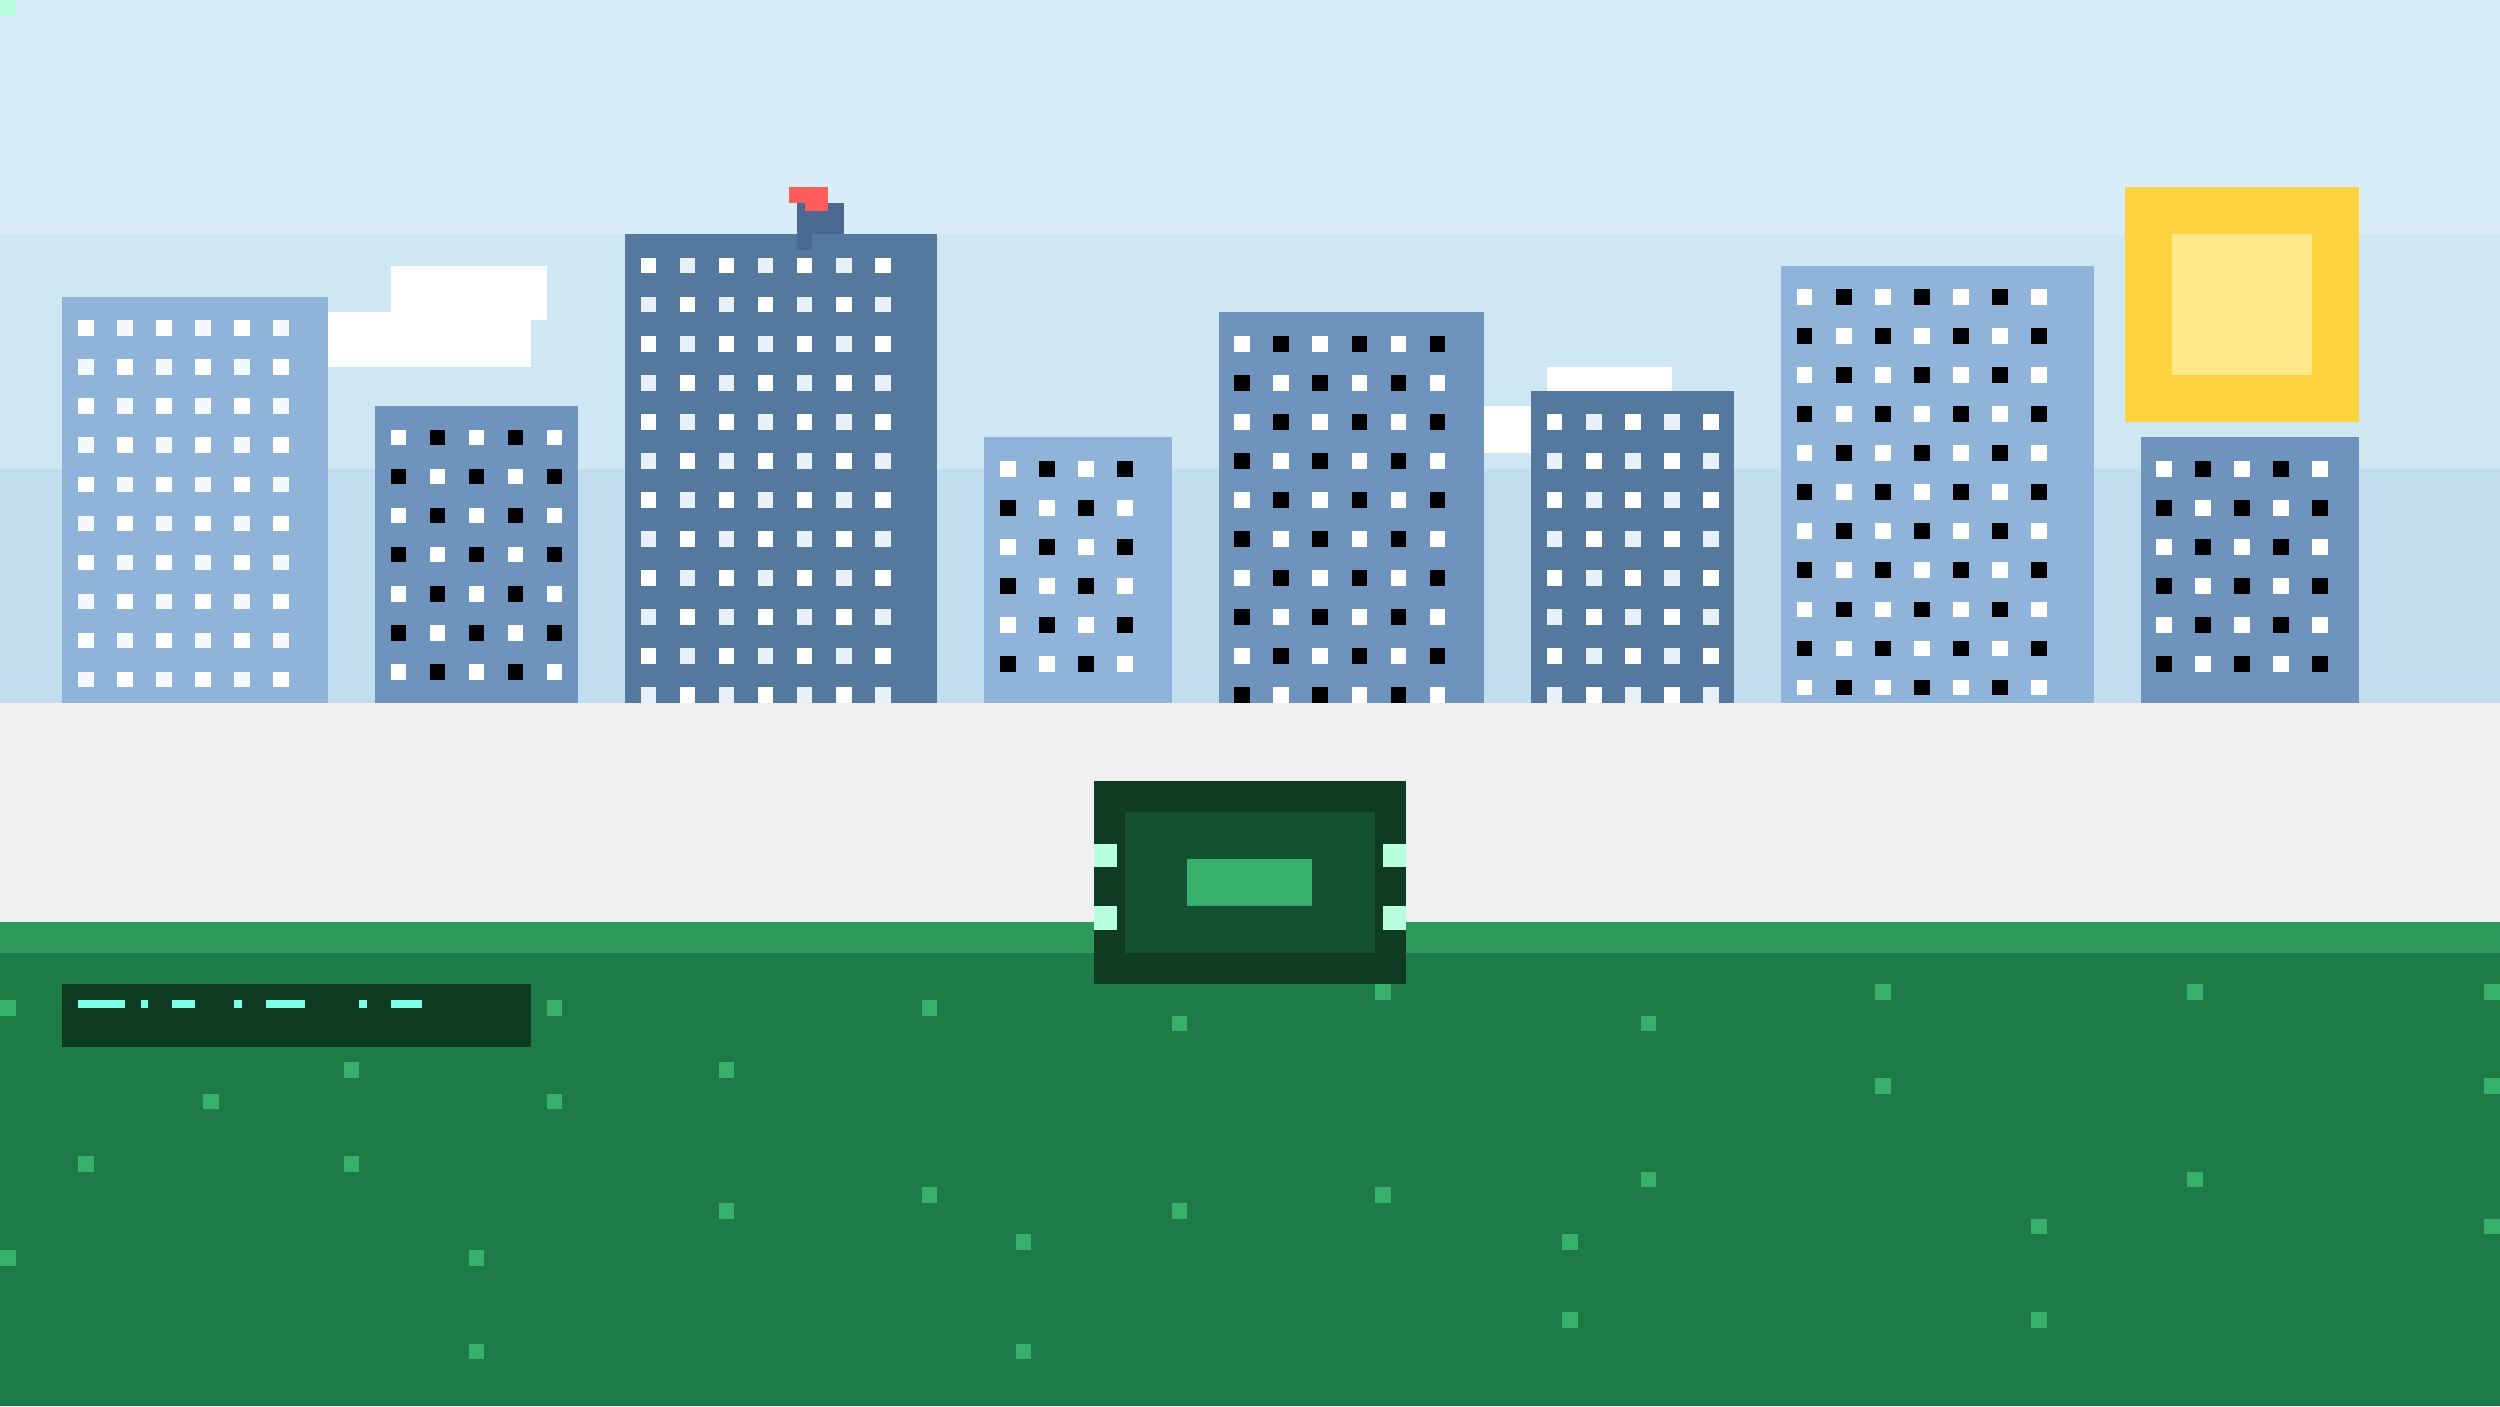
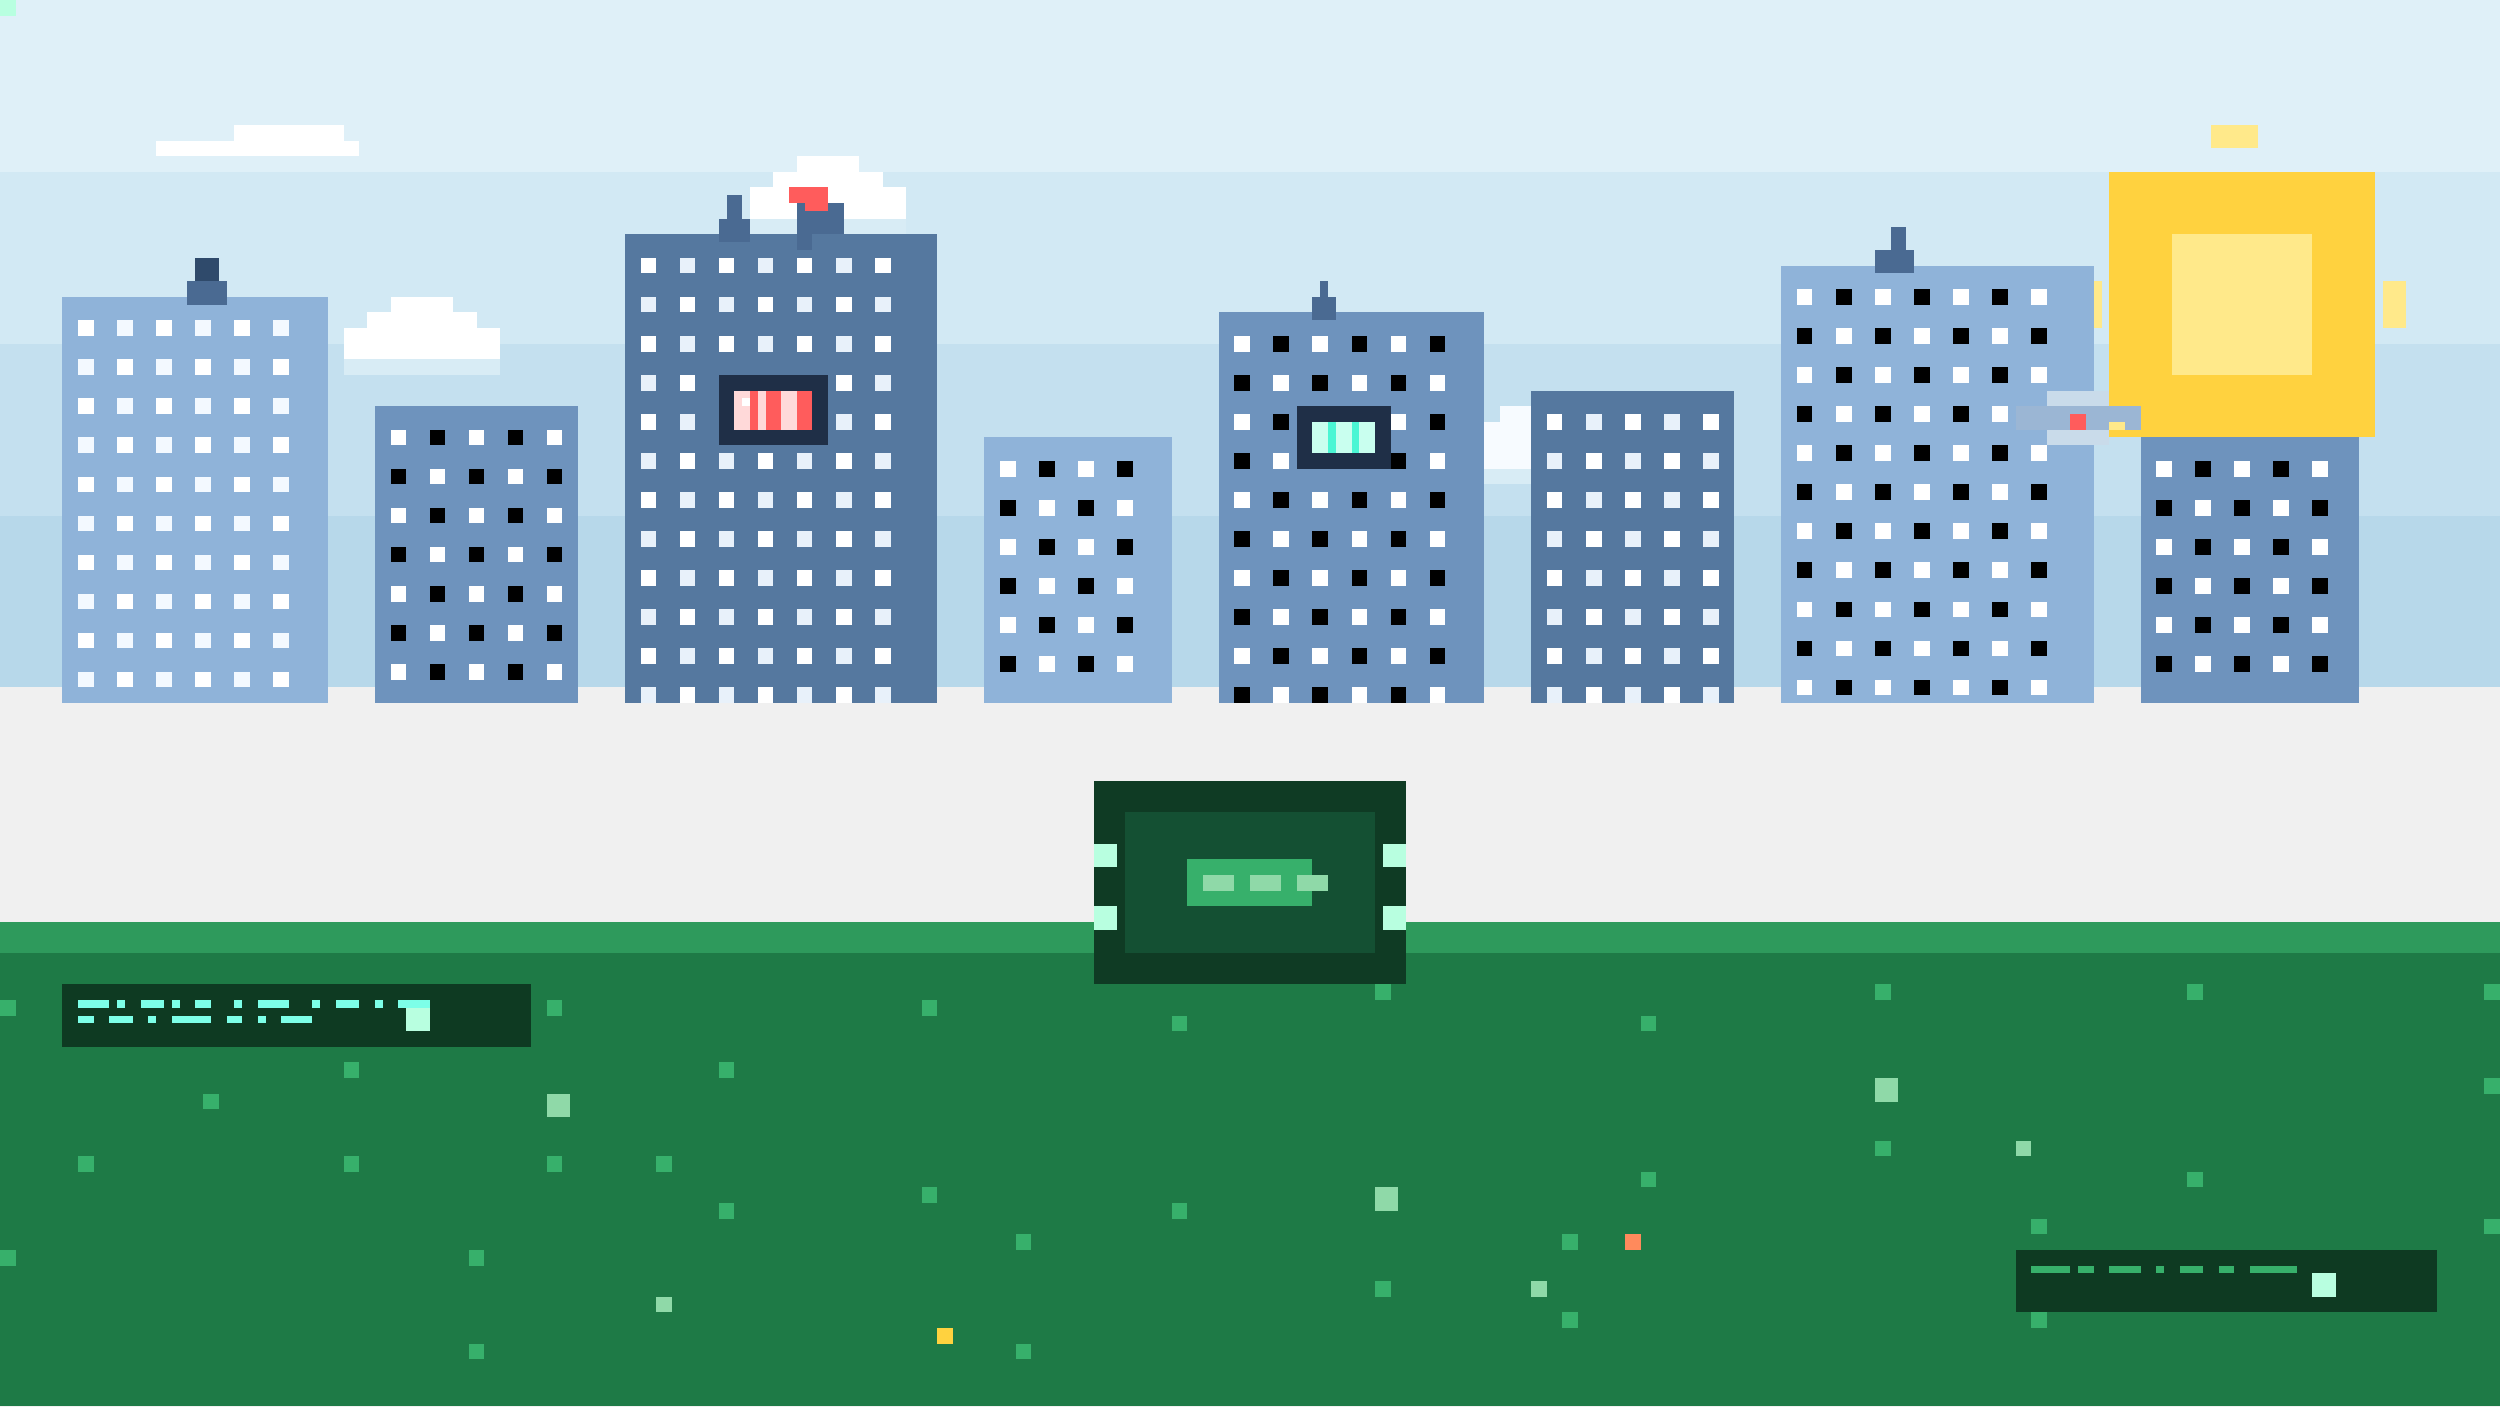
<svg xmlns="http://www.w3.org/2000/svg" viewBox="0 0 320 180" shape-rendering="crispEdges">
  <style>
    @keyframes cf1 { from { transform: translateX(0) } to { transform: translateX(-36px) } }
    @keyframes cf2 { from { transform: translateX(-30px) } to { transform: translateX(8px) } }
    @keyframes tw0 { 0%, 62% { opacity: 1 } 63%, 100% { opacity: .15 } }
    @keyframes tw1 { 0%, 62% { opacity: .15 } 63%, 100% { opacity: 1 } }
+     @keyframes tw2 { 0%, 45% { opacity: .2 } 46%, 100% { opacity: 1 } }
+     @keyframes sign1 { 0%, 55% { opacity: 1 } 56%, 100% { opacity: .55 } }
+     @keyframes sign2 { 0%, 55% { opacity: .55 } 56%, 100% { opacity: 1 } }
    @keyframes fl0 { from { transform: translate(0, 126px) } to { transform: translate(318px, 126px) } }
-     @keyframes fl1 { from { transform: translate(320px, 136px) } to { transform: translate(0, 136px) } }
+     @keyframes fl1 { from { transform: translate(318px, 136px) } to { transform: translate(0, 136px) } }
    @keyframes fl2 { from { transform: translate(0, 146px) } to { transform: translate(318px, 146px) } }
-     @keyframes fl3 { from { transform: translate(320px, 158px) } to { transform: translate(0, 158px) } }
+     @keyframes fl3 { from { transform: translate(318px, 158px) } to { transform: translate(0, 158px) } }
    @keyframes fl4 { from { transform: translate(0, 170px) } to { transform: translate(318px, 170px) } }
-     @keyframes tx { from { transform: translateX(0) } to { transform: translateX(-320px) } }
+     @keyframes fl5 { from { transform: translate(318px, 128px) } to { transform: translate(0, 128px) } }
+     @keyframes tx1 { from { transform: translateX(0) } to { transform: translateX(-68px) } }
+     @keyframes tx2 { from { transform: translateX(0) } to { transform: translateX(-112px) } }
    @keyframes sunspin { from { transform: rotate(0deg) } to { transform: rotate(360deg) } }
+     @keyframes cursor { 0%, 49% { opacity: 1 } 50%, 100% { opacity: 0 } }
+     @keyframes ufofly { from { transform: translate(0, 0) } 25% { transform: translate(-20px, -3px) } 50% { transform: translate(-40px, 0) } 75% { transform: translate(-60px, -3px) } to { transform: translate(-80px, 0) } }
    .cf1 { animation: cf1 26s linear infinite }
    .cf2 { animation: cf2 34s linear infinite }
    .tw0 { animation: tw0 1.4s steps(1) infinite }
    .tw1 { animation: tw1 1.4s steps(1) infinite }
+     .tw2 { animation: tw2 2.2s steps(1) infinite }
+     .sign1 { animation: sign1 1.8s steps(1) infinite }
+     .sign2 { animation: sign2 1.8s steps(1) infinite }
    .fl0 { animation: fl0 6s linear infinite }
    .fl1 { animation: fl1 7s linear infinite .8s }
    .fl2 { animation: fl2 8s linear infinite 1.4s }
    .fl3 { animation: fl3 9s linear infinite .4s }
    .fl4 { animation: fl4 10s linear infinite 1.1s }
-     .tx { animation: tx 3.2s linear infinite }
+     .fl5 { animation: fl5 5.4s linear infinite 2s }
+     .tx1 { animation: tx1 3.4s linear infinite }
+     .tx2 { animation: tx2 4.2s linear infinite 1s }
+     .cursor { animation: cursor .9s steps(1) infinite }
    .sunspin { animation: sunspin 22s linear infinite; transform-origin: 287px 39px; transform-box: fill-box }
+     .ufo { animation: ufofly 14s linear infinite }
  </style>
-   <rect x="0" y="0" width="320" height="30" fill="#D8EDF7" />
-   <rect x="0" y="30" width="320" height="30" fill="#CFE7F3" />
-   <rect x="0" y="60" width="320" height="30" fill="#C2DEEE" />
+   <rect x="0" y="0" width="320" height="22" fill="#DFF0F8" />
+   <rect x="0" y="22" width="320" height="22" fill="#D2E9F4" />
+   <rect x="0" y="44" width="320" height="22" fill="#C4E0EF" />
+   <rect x="0" y="66" width="320" height="22" fill="#B7D8EA" />
  <g>
-     <rect x="272" y="24" width="30" height="30" fill="#FFD23F" class="sunspin" />
+     <rect x="270" y="22" width="34" height="34" class="sunspin" fill="#FFD23F" />
    <rect x="278" y="30" width="18" height="18" fill="#FFE98A" />
+     <rect x="266" y="36" width="3" height="6" class="tw0" fill="#FFE98A" />
+     <rect x="305" y="36" width="3" height="6" class="tw0" fill="#FFE98A" />
+     <rect x="283" y="16" width="6" height="3" class="tw0" fill="#FFE98A" />
+     <rect x="283" y="59" width="6" height="3" class="tw0" fill="#FFE98A" />
  </g>
+   <rect x="20" y="18" width="26" height="2" class="cf2" fill="#FFFFFF" />
+   <rect x="30" y="16" width="14" height="2" class="cf2" fill="#FFFFFF" />
  <g>
-     <rect x="40" y="40" width="28" height="7" class="cf1" fill="#FFFFFF" />
-     <rect x="50" y="34" width="20" height="7" class="cf1" fill="#FFFFFF" />
-     <rect x="190" y="52" width="26" height="6" class="cf2" fill="#FFFFFF" />
-     <rect x="198" y="47" width="16" height="6" class="cf2" fill="#FFFFFF" />
+     <rect x="44" y="44" width="20" height="4" fill="#D8ECF5" />
+     <rect x="44" y="42" width="20" height="4" fill="#FFFFFF" />
+     <rect x="47" y="40" width="14" height="3" fill="#FFFFFF" />
+     <rect x="50" y="38" width="8" height="3" fill="#FFFFFF" />
+     <rect x="186" y="58" width="20" height="4" fill="#D8ECF5" />
+     <rect x="186" y="56" width="20" height="4" fill="#F7FBFF" />
+     <rect x="189" y="54" width="14" height="3" fill="#F7FBFF" />
+     <rect x="192" y="52" width="8" height="3" fill="#F7FBFF" />
+     <rect x="96" y="26" width="20" height="4" fill="#D8ECF5" />
+     <rect x="96" y="24" width="20" height="4" fill="#FFFFFF" />
+     <rect x="99" y="22" width="14" height="3" fill="#FFFFFF" />
+     <rect x="102" y="20" width="8" height="3" fill="#FFFFFF" />
  </g>
  <rect x="8" y="38" width="34" height="52" fill="#8FB3D9" />
  <rect x="10" y="41" width="2" height="2" fill="#FFFFFF" />
  <rect x="15" y="41" width="2" height="2" fill="#F3F9FF" />
  <rect x="20" y="41" width="2" height="2" fill="#FFFFFF" />
  <rect x="25" y="41" width="2" height="2" fill="#F3F9FF" />
  <rect x="30" y="41" width="2" height="2" fill="#FFFFFF" />
  <rect x="35" y="41" width="2" height="2" fill="#F3F9FF" />
  <rect x="10" y="46" width="2" height="2" fill="#F3F9FF" />
  <rect x="15" y="46" width="2" height="2" fill="#FFFFFF" />
  <rect x="20" y="46" width="2" height="2" fill="#F3F9FF" />
  <rect x="25" y="46" width="2" height="2" fill="#FFFFFF" />
  <rect x="30" y="46" width="2" height="2" fill="#F3F9FF" />
  <rect x="35" y="46" width="2" height="2" fill="#FFFFFF" />
  <rect x="10" y="51" width="2" height="2" fill="#FFFFFF" />
  <rect x="15" y="51" width="2" height="2" fill="#F3F9FF" />
  <rect x="20" y="51" width="2" height="2" fill="#FFFFFF" />
  <rect x="25" y="51" width="2" height="2" fill="#F3F9FF" />
  <rect x="30" y="51" width="2" height="2" fill="#FFFFFF" />
  <rect x="35" y="51" width="2" height="2" fill="#F3F9FF" />
  <rect x="10" y="56" width="2" height="2" fill="#F3F9FF" />
  <rect x="15" y="56" width="2" height="2" fill="#FFFFFF" />
  <rect x="20" y="56" width="2" height="2" fill="#F3F9FF" />
  <rect x="25" y="56" width="2" height="2" fill="#FFFFFF" />
  <rect x="30" y="56" width="2" height="2" fill="#F3F9FF" />
  <rect x="35" y="56" width="2" height="2" fill="#FFFFFF" />
  <rect x="10" y="61" width="2" height="2" fill="#FFFFFF" />
  <rect x="15" y="61" width="2" height="2" fill="#F3F9FF" />
  <rect x="20" y="61" width="2" height="2" fill="#FFFFFF" />
  <rect x="25" y="61" width="2" height="2" fill="#F3F9FF" />
  <rect x="30" y="61" width="2" height="2" fill="#FFFFFF" />
  <rect x="35" y="61" width="2" height="2" fill="#F3F9FF" />
  <rect x="10" y="66" width="2" height="2" fill="#F3F9FF" />
  <rect x="15" y="66" width="2" height="2" fill="#FFFFFF" />
  <rect x="20" y="66" width="2" height="2" fill="#F3F9FF" />
  <rect x="25" y="66" width="2" height="2" fill="#FFFFFF" />
  <rect x="30" y="66" width="2" height="2" fill="#F3F9FF" />
  <rect x="35" y="66" width="2" height="2" fill="#FFFFFF" />
  <rect x="10" y="71" width="2" height="2" fill="#FFFFFF" />
  <rect x="15" y="71" width="2" height="2" fill="#F3F9FF" />
  <rect x="20" y="71" width="2" height="2" fill="#FFFFFF" />
  <rect x="25" y="71" width="2" height="2" fill="#F3F9FF" />
  <rect x="30" y="71" width="2" height="2" fill="#FFFFFF" />
  <rect x="35" y="71" width="2" height="2" fill="#F3F9FF" />
  <rect x="10" y="76" width="2" height="2" fill="#F3F9FF" />
  <rect x="15" y="76" width="2" height="2" fill="#FFFFFF" />
  <rect x="20" y="76" width="2" height="2" fill="#F3F9FF" />
  <rect x="25" y="76" width="2" height="2" fill="#FFFFFF" />
  <rect x="30" y="76" width="2" height="2" fill="#F3F9FF" />
  <rect x="35" y="76" width="2" height="2" fill="#FFFFFF" />
  <rect x="10" y="81" width="2" height="2" fill="#FFFFFF" />
  <rect x="15" y="81" width="2" height="2" fill="#F3F9FF" />
  <rect x="20" y="81" width="2" height="2" fill="#FFFFFF" />
  <rect x="25" y="81" width="2" height="2" fill="#F3F9FF" />
  <rect x="30" y="81" width="2" height="2" fill="#FFFFFF" />
  <rect x="35" y="81" width="2" height="2" fill="#F3F9FF" />
  <rect x="10" y="86" width="2" height="2" fill="#F3F9FF" />
  <rect x="15" y="86" width="2" height="2" fill="#FFFFFF" />
  <rect x="20" y="86" width="2" height="2" fill="#F3F9FF" />
  <rect x="25" y="86" width="2" height="2" fill="#FFFFFF" />
  <rect x="30" y="86" width="2" height="2" fill="#F3F9FF" />
  <rect x="35" y="86" width="2" height="2" fill="#FFFFFF" />
  <rect x="48" y="52" width="26" height="38" fill="#6E93BD" />
  <rect x="50" y="55" width="2" height="2" fill="#FFFFFF" />
  <rect x="55" y="55" width="2" height="2" fill="undefined" />
  <rect x="60" y="55" width="2" height="2" fill="#FFFFFF" />
  <rect x="65" y="55" width="2" height="2" fill="undefined" />
  <rect x="70" y="55" width="2" height="2" fill="#FFFFFF" />
  <rect x="50" y="60" width="2" height="2" fill="undefined" />
  <rect x="55" y="60" width="2" height="2" fill="#FFFFFF" />
  <rect x="60" y="60" width="2" height="2" fill="undefined" />
  <rect x="65" y="60" width="2" height="2" fill="#FFFFFF" />
  <rect x="70" y="60" width="2" height="2" fill="undefined" />
  <rect x="50" y="65" width="2" height="2" fill="#FFFFFF" />
  <rect x="55" y="65" width="2" height="2" fill="undefined" />
  <rect x="60" y="65" width="2" height="2" fill="#FFFFFF" />
  <rect x="65" y="65" width="2" height="2" fill="undefined" />
  <rect x="70" y="65" width="2" height="2" fill="#FFFFFF" />
  <rect x="50" y="70" width="2" height="2" fill="undefined" />
  <rect x="55" y="70" width="2" height="2" fill="#FFFFFF" />
  <rect x="60" y="70" width="2" height="2" fill="undefined" />
  <rect x="65" y="70" width="2" height="2" fill="#FFFFFF" />
  <rect x="70" y="70" width="2" height="2" fill="undefined" />
  <rect x="50" y="75" width="2" height="2" fill="#FFFFFF" />
  <rect x="55" y="75" width="2" height="2" fill="undefined" />
  <rect x="60" y="75" width="2" height="2" fill="#FFFFFF" />
  <rect x="65" y="75" width="2" height="2" fill="undefined" />
  <rect x="70" y="75" width="2" height="2" fill="#FFFFFF" />
  <rect x="50" y="80" width="2" height="2" fill="undefined" />
  <rect x="55" y="80" width="2" height="2" fill="#FFFFFF" />
  <rect x="60" y="80" width="2" height="2" fill="undefined" />
  <rect x="65" y="80" width="2" height="2" fill="#FFFFFF" />
  <rect x="70" y="80" width="2" height="2" fill="undefined" />
  <rect x="50" y="85" width="2" height="2" fill="#FFFFFF" />
  <rect x="55" y="85" width="2" height="2" fill="undefined" />
  <rect x="60" y="85" width="2" height="2" fill="#FFFFFF" />
  <rect x="65" y="85" width="2" height="2" fill="undefined" />
  <rect x="70" y="85" width="2" height="2" fill="#FFFFFF" />
  <rect x="80" y="30" width="40" height="60" fill="#55789F" />
  <rect x="82" y="33" width="2" height="2" fill="#FFFFFF" />
  <rect x="87" y="33" width="2" height="2" fill="#E8F1FA" />
  <rect x="92" y="33" width="2" height="2" fill="#FFFFFF" />
  <rect x="97" y="33" width="2" height="2" fill="#E8F1FA" />
  <rect x="102" y="33" width="2" height="2" fill="#FFFFFF" />
  <rect x="107" y="33" width="2" height="2" fill="#E8F1FA" />
  <rect x="112" y="33" width="2" height="2" fill="#FFFFFF" />
  <rect x="82" y="38" width="2" height="2" fill="#E8F1FA" />
  <rect x="87" y="38" width="2" height="2" fill="#FFFFFF" />
  <rect x="92" y="38" width="2" height="2" fill="#E8F1FA" />
  <rect x="97" y="38" width="2" height="2" fill="#FFFFFF" />
  <rect x="102" y="38" width="2" height="2" fill="#E8F1FA" />
  <rect x="107" y="38" width="2" height="2" fill="#FFFFFF" />
  <rect x="112" y="38" width="2" height="2" fill="#E8F1FA" />
  <rect x="82" y="43" width="2" height="2" fill="#FFFFFF" />
  <rect x="87" y="43" width="2" height="2" fill="#E8F1FA" />
  <rect x="92" y="43" width="2" height="2" fill="#FFFFFF" />
  <rect x="97" y="43" width="2" height="2" fill="#E8F1FA" />
  <rect x="102" y="43" width="2" height="2" fill="#FFFFFF" />
  <rect x="107" y="43" width="2" height="2" fill="#E8F1FA" />
  <rect x="112" y="43" width="2" height="2" fill="#FFFFFF" />
  <rect x="82" y="48" width="2" height="2" fill="#E8F1FA" />
  <rect x="87" y="48" width="2" height="2" fill="#FFFFFF" />
  <rect x="92" y="48" width="2" height="2" fill="#E8F1FA" />
  <rect x="97" y="48" width="2" height="2" fill="#FFFFFF" />
  <rect x="102" y="48" width="2" height="2" fill="#E8F1FA" />
  <rect x="107" y="48" width="2" height="2" fill="#FFFFFF" />
  <rect x="112" y="48" width="2" height="2" fill="#E8F1FA" />
  <rect x="82" y="53" width="2" height="2" fill="#FFFFFF" />
  <rect x="87" y="53" width="2" height="2" fill="#E8F1FA" />
  <rect x="92" y="53" width="2" height="2" fill="#FFFFFF" />
  <rect x="97" y="53" width="2" height="2" fill="#E8F1FA" />
  <rect x="102" y="53" width="2" height="2" fill="#FFFFFF" />
  <rect x="107" y="53" width="2" height="2" fill="#E8F1FA" />
  <rect x="112" y="53" width="2" height="2" fill="#FFFFFF" />
  <rect x="82" y="58" width="2" height="2" fill="#E8F1FA" />
  <rect x="87" y="58" width="2" height="2" fill="#FFFFFF" />
  <rect x="92" y="58" width="2" height="2" fill="#E8F1FA" />
  <rect x="97" y="58" width="2" height="2" fill="#FFFFFF" />
  <rect x="102" y="58" width="2" height="2" fill="#E8F1FA" />
  <rect x="107" y="58" width="2" height="2" fill="#FFFFFF" />
  <rect x="112" y="58" width="2" height="2" fill="#E8F1FA" />
  <rect x="82" y="63" width="2" height="2" fill="#FFFFFF" />
  <rect x="87" y="63" width="2" height="2" fill="#E8F1FA" />
  <rect x="92" y="63" width="2" height="2" fill="#FFFFFF" />
  <rect x="97" y="63" width="2" height="2" fill="#E8F1FA" />
  <rect x="102" y="63" width="2" height="2" fill="#FFFFFF" />
  <rect x="107" y="63" width="2" height="2" fill="#E8F1FA" />
  <rect x="112" y="63" width="2" height="2" fill="#FFFFFF" />
  <rect x="82" y="68" width="2" height="2" fill="#E8F1FA" />
  <rect x="87" y="68" width="2" height="2" fill="#FFFFFF" />
  <rect x="92" y="68" width="2" height="2" fill="#E8F1FA" />
  <rect x="97" y="68" width="2" height="2" fill="#FFFFFF" />
  <rect x="102" y="68" width="2" height="2" fill="#E8F1FA" />
  <rect x="107" y="68" width="2" height="2" fill="#FFFFFF" />
  <rect x="112" y="68" width="2" height="2" fill="#E8F1FA" />
  <rect x="82" y="73" width="2" height="2" fill="#FFFFFF" />
  <rect x="87" y="73" width="2" height="2" fill="#E8F1FA" />
  <rect x="92" y="73" width="2" height="2" fill="#FFFFFF" />
  <rect x="97" y="73" width="2" height="2" fill="#E8F1FA" />
  <rect x="102" y="73" width="2" height="2" fill="#FFFFFF" />
  <rect x="107" y="73" width="2" height="2" fill="#E8F1FA" />
  <rect x="112" y="73" width="2" height="2" fill="#FFFFFF" />
  <rect x="82" y="78" width="2" height="2" fill="#E8F1FA" />
  <rect x="87" y="78" width="2" height="2" fill="#FFFFFF" />
  <rect x="92" y="78" width="2" height="2" fill="#E8F1FA" />
  <rect x="97" y="78" width="2" height="2" fill="#FFFFFF" />
  <rect x="102" y="78" width="2" height="2" fill="#E8F1FA" />
  <rect x="107" y="78" width="2" height="2" fill="#FFFFFF" />
  <rect x="112" y="78" width="2" height="2" fill="#E8F1FA" />
  <rect x="82" y="83" width="2" height="2" fill="#FFFFFF" />
  <rect x="87" y="83" width="2" height="2" fill="#E8F1FA" />
  <rect x="92" y="83" width="2" height="2" fill="#FFFFFF" />
  <rect x="97" y="83" width="2" height="2" fill="#E8F1FA" />
  <rect x="102" y="83" width="2" height="2" fill="#FFFFFF" />
  <rect x="107" y="83" width="2" height="2" fill="#E8F1FA" />
  <rect x="112" y="83" width="2" height="2" fill="#FFFFFF" />
  <rect x="82" y="88" width="2" height="2" fill="#E8F1FA" />
  <rect x="87" y="88" width="2" height="2" fill="#FFFFFF" />
  <rect x="92" y="88" width="2" height="2" fill="#E8F1FA" />
  <rect x="97" y="88" width="2" height="2" fill="#FFFFFF" />
  <rect x="102" y="88" width="2" height="2" fill="#E8F1FA" />
  <rect x="107" y="88" width="2" height="2" fill="#FFFFFF" />
  <rect x="112" y="88" width="2" height="2" fill="#E8F1FA" />
  <rect x="126" y="56" width="24" height="34" fill="#8FB3D9" />
  <rect x="128" y="59" width="2" height="2" fill="#FFFFFF" />
  <rect x="133" y="59" width="2" height="2" fill="undefined" />
  <rect x="138" y="59" width="2" height="2" fill="#FFFFFF" />
  <rect x="143" y="59" width="2" height="2" fill="undefined" />
  <rect x="128" y="64" width="2" height="2" fill="undefined" />
  <rect x="133" y="64" width="2" height="2" fill="#FFFFFF" />
  <rect x="138" y="64" width="2" height="2" fill="undefined" />
  <rect x="143" y="64" width="2" height="2" fill="#FFFFFF" />
  <rect x="128" y="69" width="2" height="2" fill="#FFFFFF" />
  <rect x="133" y="69" width="2" height="2" fill="undefined" />
  <rect x="138" y="69" width="2" height="2" fill="#FFFFFF" />
  <rect x="143" y="69" width="2" height="2" fill="undefined" />
  <rect x="128" y="74" width="2" height="2" fill="undefined" />
  <rect x="133" y="74" width="2" height="2" fill="#FFFFFF" />
  <rect x="138" y="74" width="2" height="2" fill="undefined" />
  <rect x="143" y="74" width="2" height="2" fill="#FFFFFF" />
  <rect x="128" y="79" width="2" height="2" fill="#FFFFFF" />
  <rect x="133" y="79" width="2" height="2" fill="undefined" />
  <rect x="138" y="79" width="2" height="2" fill="#FFFFFF" />
  <rect x="143" y="79" width="2" height="2" fill="undefined" />
  <rect x="128" y="84" width="2" height="2" fill="undefined" />
  <rect x="133" y="84" width="2" height="2" fill="#FFFFFF" />
  <rect x="138" y="84" width="2" height="2" fill="undefined" />
  <rect x="143" y="84" width="2" height="2" fill="#FFFFFF" />
  <rect x="156" y="40" width="34" height="50" fill="#6E93BD" />
  <rect x="158" y="43" width="2" height="2" fill="#FFFFFF" />
  <rect x="163" y="43" width="2" height="2" fill="undefined" />
  <rect x="168" y="43" width="2" height="2" fill="#FFFFFF" />
  <rect x="173" y="43" width="2" height="2" fill="undefined" />
  <rect x="178" y="43" width="2" height="2" fill="#FFFFFF" />
  <rect x="183" y="43" width="2" height="2" fill="undefined" />
  <rect x="158" y="48" width="2" height="2" fill="undefined" />
  <rect x="163" y="48" width="2" height="2" fill="#FFFFFF" />
  <rect x="168" y="48" width="2" height="2" fill="undefined" />
  <rect x="173" y="48" width="2" height="2" fill="#FFFFFF" />
  <rect x="178" y="48" width="2" height="2" fill="undefined" />
  <rect x="183" y="48" width="2" height="2" fill="#FFFFFF" />
  <rect x="158" y="53" width="2" height="2" fill="#FFFFFF" />
  <rect x="163" y="53" width="2" height="2" fill="undefined" />
  <rect x="168" y="53" width="2" height="2" fill="#FFFFFF" />
  <rect x="173" y="53" width="2" height="2" fill="undefined" />
  <rect x="178" y="53" width="2" height="2" fill="#FFFFFF" />
  <rect x="183" y="53" width="2" height="2" fill="undefined" />
  <rect x="158" y="58" width="2" height="2" fill="undefined" />
  <rect x="163" y="58" width="2" height="2" fill="#FFFFFF" />
  <rect x="168" y="58" width="2" height="2" fill="undefined" />
  <rect x="173" y="58" width="2" height="2" fill="#FFFFFF" />
  <rect x="178" y="58" width="2" height="2" fill="undefined" />
  <rect x="183" y="58" width="2" height="2" fill="#FFFFFF" />
  <rect x="158" y="63" width="2" height="2" fill="#FFFFFF" />
  <rect x="163" y="63" width="2" height="2" fill="undefined" />
  <rect x="168" y="63" width="2" height="2" fill="#FFFFFF" />
  <rect x="173" y="63" width="2" height="2" fill="undefined" />
  <rect x="178" y="63" width="2" height="2" fill="#FFFFFF" />
  <rect x="183" y="63" width="2" height="2" fill="undefined" />
  <rect x="158" y="68" width="2" height="2" fill="undefined" />
  <rect x="163" y="68" width="2" height="2" fill="#FFFFFF" />
  <rect x="168" y="68" width="2" height="2" fill="undefined" />
  <rect x="173" y="68" width="2" height="2" fill="#FFFFFF" />
  <rect x="178" y="68" width="2" height="2" fill="undefined" />
  <rect x="183" y="68" width="2" height="2" fill="#FFFFFF" />
  <rect x="158" y="73" width="2" height="2" fill="#FFFFFF" />
  <rect x="163" y="73" width="2" height="2" fill="undefined" />
  <rect x="168" y="73" width="2" height="2" fill="#FFFFFF" />
  <rect x="173" y="73" width="2" height="2" fill="undefined" />
  <rect x="178" y="73" width="2" height="2" fill="#FFFFFF" />
  <rect x="183" y="73" width="2" height="2" fill="undefined" />
  <rect x="158" y="78" width="2" height="2" fill="undefined" />
  <rect x="163" y="78" width="2" height="2" fill="#FFFFFF" />
  <rect x="168" y="78" width="2" height="2" fill="undefined" />
  <rect x="173" y="78" width="2" height="2" fill="#FFFFFF" />
  <rect x="178" y="78" width="2" height="2" fill="undefined" />
  <rect x="183" y="78" width="2" height="2" fill="#FFFFFF" />
  <rect x="158" y="83" width="2" height="2" fill="#FFFFFF" />
  <rect x="163" y="83" width="2" height="2" fill="undefined" />
  <rect x="168" y="83" width="2" height="2" fill="#FFFFFF" />
  <rect x="173" y="83" width="2" height="2" fill="undefined" />
  <rect x="178" y="83" width="2" height="2" fill="#FFFFFF" />
  <rect x="183" y="83" width="2" height="2" fill="undefined" />
  <rect x="158" y="88" width="2" height="2" fill="undefined" />
  <rect x="163" y="88" width="2" height="2" fill="#FFFFFF" />
  <rect x="168" y="88" width="2" height="2" fill="undefined" />
  <rect x="173" y="88" width="2" height="2" fill="#FFFFFF" />
  <rect x="178" y="88" width="2" height="2" fill="undefined" />
  <rect x="183" y="88" width="2" height="2" fill="#FFFFFF" />
  <rect x="196" y="50" width="26" height="40" fill="#55789F" />
  <rect x="198" y="53" width="2" height="2" fill="#FFFFFF" />
  <rect x="203" y="53" width="2" height="2" fill="#E8F1FA" />
  <rect x="208" y="53" width="2" height="2" fill="#FFFFFF" />
  <rect x="213" y="53" width="2" height="2" fill="#E8F1FA" />
  <rect x="218" y="53" width="2" height="2" fill="#FFFFFF" />
  <rect x="198" y="58" width="2" height="2" fill="#E8F1FA" />
  <rect x="203" y="58" width="2" height="2" fill="#FFFFFF" />
  <rect x="208" y="58" width="2" height="2" fill="#E8F1FA" />
  <rect x="213" y="58" width="2" height="2" fill="#FFFFFF" />
  <rect x="218" y="58" width="2" height="2" fill="#E8F1FA" />
  <rect x="198" y="63" width="2" height="2" fill="#FFFFFF" />
  <rect x="203" y="63" width="2" height="2" fill="#E8F1FA" />
  <rect x="208" y="63" width="2" height="2" fill="#FFFFFF" />
  <rect x="213" y="63" width="2" height="2" fill="#E8F1FA" />
  <rect x="218" y="63" width="2" height="2" fill="#FFFFFF" />
  <rect x="198" y="68" width="2" height="2" fill="#E8F1FA" />
  <rect x="203" y="68" width="2" height="2" fill="#FFFFFF" />
  <rect x="208" y="68" width="2" height="2" fill="#E8F1FA" />
  <rect x="213" y="68" width="2" height="2" fill="#FFFFFF" />
  <rect x="218" y="68" width="2" height="2" fill="#E8F1FA" />
  <rect x="198" y="73" width="2" height="2" fill="#FFFFFF" />
  <rect x="203" y="73" width="2" height="2" fill="#E8F1FA" />
  <rect x="208" y="73" width="2" height="2" fill="#FFFFFF" />
  <rect x="213" y="73" width="2" height="2" fill="#E8F1FA" />
  <rect x="218" y="73" width="2" height="2" fill="#FFFFFF" />
  <rect x="198" y="78" width="2" height="2" fill="#E8F1FA" />
  <rect x="203" y="78" width="2" height="2" fill="#FFFFFF" />
  <rect x="208" y="78" width="2" height="2" fill="#E8F1FA" />
  <rect x="213" y="78" width="2" height="2" fill="#FFFFFF" />
  <rect x="218" y="78" width="2" height="2" fill="#E8F1FA" />
  <rect x="198" y="83" width="2" height="2" fill="#FFFFFF" />
  <rect x="203" y="83" width="2" height="2" fill="#E8F1FA" />
  <rect x="208" y="83" width="2" height="2" fill="#FFFFFF" />
  <rect x="213" y="83" width="2" height="2" fill="#E8F1FA" />
  <rect x="218" y="83" width="2" height="2" fill="#FFFFFF" />
  <rect x="198" y="88" width="2" height="2" fill="#E8F1FA" />
  <rect x="203" y="88" width="2" height="2" fill="#FFFFFF" />
  <rect x="208" y="88" width="2" height="2" fill="#E8F1FA" />
  <rect x="213" y="88" width="2" height="2" fill="#FFFFFF" />
  <rect x="218" y="88" width="2" height="2" fill="#E8F1FA" />
  <rect x="228" y="34" width="40" height="56" fill="#8FB3D9" />
  <rect x="230" y="37" width="2" height="2" fill="#FFFFFF" />
  <rect x="235" y="37" width="2" height="2" fill="undefined" />
  <rect x="240" y="37" width="2" height="2" fill="#FFFFFF" />
  <rect x="245" y="37" width="2" height="2" fill="undefined" />
  <rect x="250" y="37" width="2" height="2" fill="#FFFFFF" />
  <rect x="255" y="37" width="2" height="2" fill="undefined" />
  <rect x="260" y="37" width="2" height="2" fill="#FFFFFF" />
  <rect x="230" y="42" width="2" height="2" fill="undefined" />
  <rect x="235" y="42" width="2" height="2" fill="#FFFFFF" />
  <rect x="240" y="42" width="2" height="2" fill="undefined" />
  <rect x="245" y="42" width="2" height="2" fill="#FFFFFF" />
  <rect x="250" y="42" width="2" height="2" fill="undefined" />
  <rect x="255" y="42" width="2" height="2" fill="#FFFFFF" />
  <rect x="260" y="42" width="2" height="2" fill="undefined" />
  <rect x="230" y="47" width="2" height="2" fill="#FFFFFF" />
  <rect x="235" y="47" width="2" height="2" fill="undefined" />
  <rect x="240" y="47" width="2" height="2" fill="#FFFFFF" />
  <rect x="245" y="47" width="2" height="2" fill="undefined" />
  <rect x="250" y="47" width="2" height="2" fill="#FFFFFF" />
  <rect x="255" y="47" width="2" height="2" fill="undefined" />
  <rect x="260" y="47" width="2" height="2" fill="#FFFFFF" />
  <rect x="230" y="52" width="2" height="2" fill="undefined" />
  <rect x="235" y="52" width="2" height="2" fill="#FFFFFF" />
  <rect x="240" y="52" width="2" height="2" fill="undefined" />
  <rect x="245" y="52" width="2" height="2" fill="#FFFFFF" />
  <rect x="250" y="52" width="2" height="2" fill="undefined" />
  <rect x="255" y="52" width="2" height="2" fill="#FFFFFF" />
  <rect x="260" y="52" width="2" height="2" fill="undefined" />
  <rect x="230" y="57" width="2" height="2" fill="#FFFFFF" />
  <rect x="235" y="57" width="2" height="2" fill="undefined" />
  <rect x="240" y="57" width="2" height="2" fill="#FFFFFF" />
  <rect x="245" y="57" width="2" height="2" fill="undefined" />
  <rect x="250" y="57" width="2" height="2" fill="#FFFFFF" />
  <rect x="255" y="57" width="2" height="2" fill="undefined" />
  <rect x="260" y="57" width="2" height="2" fill="#FFFFFF" />
  <rect x="230" y="62" width="2" height="2" fill="undefined" />
  <rect x="235" y="62" width="2" height="2" fill="#FFFFFF" />
  <rect x="240" y="62" width="2" height="2" fill="undefined" />
  <rect x="245" y="62" width="2" height="2" fill="#FFFFFF" />
  <rect x="250" y="62" width="2" height="2" fill="undefined" />
  <rect x="255" y="62" width="2" height="2" fill="#FFFFFF" />
  <rect x="260" y="62" width="2" height="2" fill="undefined" />
  <rect x="230" y="67" width="2" height="2" fill="#FFFFFF" />
  <rect x="235" y="67" width="2" height="2" fill="undefined" />
  <rect x="240" y="67" width="2" height="2" fill="#FFFFFF" />
  <rect x="245" y="67" width="2" height="2" fill="undefined" />
  <rect x="250" y="67" width="2" height="2" fill="#FFFFFF" />
  <rect x="255" y="67" width="2" height="2" fill="undefined" />
  <rect x="260" y="67" width="2" height="2" fill="#FFFFFF" />
  <rect x="230" y="72" width="2" height="2" fill="undefined" />
  <rect x="235" y="72" width="2" height="2" fill="#FFFFFF" />
  <rect x="240" y="72" width="2" height="2" fill="undefined" />
  <rect x="245" y="72" width="2" height="2" fill="#FFFFFF" />
  <rect x="250" y="72" width="2" height="2" fill="undefined" />
  <rect x="255" y="72" width="2" height="2" fill="#FFFFFF" />
  <rect x="260" y="72" width="2" height="2" fill="undefined" />
  <rect x="230" y="77" width="2" height="2" fill="#FFFFFF" />
  <rect x="235" y="77" width="2" height="2" fill="undefined" />
  <rect x="240" y="77" width="2" height="2" fill="#FFFFFF" />
  <rect x="245" y="77" width="2" height="2" fill="undefined" />
  <rect x="250" y="77" width="2" height="2" fill="#FFFFFF" />
  <rect x="255" y="77" width="2" height="2" fill="undefined" />
  <rect x="260" y="77" width="2" height="2" fill="#FFFFFF" />
  <rect x="230" y="82" width="2" height="2" fill="undefined" />
  <rect x="235" y="82" width="2" height="2" fill="#FFFFFF" />
  <rect x="240" y="82" width="2" height="2" fill="undefined" />
  <rect x="245" y="82" width="2" height="2" fill="#FFFFFF" />
  <rect x="250" y="82" width="2" height="2" fill="undefined" />
  <rect x="255" y="82" width="2" height="2" fill="#FFFFFF" />
  <rect x="260" y="82" width="2" height="2" fill="undefined" />
  <rect x="230" y="87" width="2" height="2" fill="#FFFFFF" />
  <rect x="235" y="87" width="2" height="2" fill="undefined" />
  <rect x="240" y="87" width="2" height="2" fill="#FFFFFF" />
  <rect x="245" y="87" width="2" height="2" fill="undefined" />
  <rect x="250" y="87" width="2" height="2" fill="#FFFFFF" />
  <rect x="255" y="87" width="2" height="2" fill="undefined" />
  <rect x="260" y="87" width="2" height="2" fill="#FFFFFF" />
  <rect x="274" y="56" width="28" height="34" fill="#6E93BD" />
  <rect x="276" y="59" width="2" height="2" fill="#FFFFFF" />
  <rect x="281" y="59" width="2" height="2" fill="undefined" />
  <rect x="286" y="59" width="2" height="2" fill="#FFFFFF" />
  <rect x="291" y="59" width="2" height="2" fill="undefined" />
  <rect x="296" y="59" width="2" height="2" fill="#FFFFFF" />
  <rect x="276" y="64" width="2" height="2" fill="undefined" />
  <rect x="281" y="64" width="2" height="2" fill="#FFFFFF" />
  <rect x="286" y="64" width="2" height="2" fill="undefined" />
  <rect x="291" y="64" width="2" height="2" fill="#FFFFFF" />
  <rect x="296" y="64" width="2" height="2" fill="undefined" />
  <rect x="276" y="69" width="2" height="2" fill="#FFFFFF" />
  <rect x="281" y="69" width="2" height="2" fill="undefined" />
  <rect x="286" y="69" width="2" height="2" fill="#FFFFFF" />
  <rect x="291" y="69" width="2" height="2" fill="undefined" />
  <rect x="296" y="69" width="2" height="2" fill="#FFFFFF" />
  <rect x="276" y="74" width="2" height="2" fill="undefined" />
  <rect x="281" y="74" width="2" height="2" fill="#FFFFFF" />
  <rect x="286" y="74" width="2" height="2" fill="undefined" />
  <rect x="291" y="74" width="2" height="2" fill="#FFFFFF" />
  <rect x="296" y="74" width="2" height="2" fill="undefined" />
  <rect x="276" y="79" width="2" height="2" fill="#FFFFFF" />
  <rect x="281" y="79" width="2" height="2" fill="undefined" />
  <rect x="286" y="79" width="2" height="2" fill="#FFFFFF" />
  <rect x="291" y="79" width="2" height="2" fill="undefined" />
  <rect x="296" y="79" width="2" height="2" fill="#FFFFFF" />
  <rect x="276" y="84" width="2" height="2" fill="undefined" />
  <rect x="281" y="84" width="2" height="2" fill="#FFFFFF" />
  <rect x="286" y="84" width="2" height="2" fill="undefined" />
  <rect x="291" y="84" width="2" height="2" fill="#FFFFFF" />
  <rect x="296" y="84" width="2" height="2" fill="undefined" />
+   <rect x="24" y="36" width="5" height="3" fill="#4A6A92" />
+   <rect x="25" y="33" width="3" height="3" fill="#2F4A6B" />
+   <rect x="92" y="28" width="4" height="3" fill="#4A6A92" />
+   <rect x="93" y="25" width="2" height="3" fill="#4A6A92" />
+   <rect x="168" y="38" width="3" height="3" fill="#4A6A92" />
+   <rect x="169" y="36" width="1" height="2" fill="#4A6A92" />
+   <rect x="240" y="32" width="5" height="3" fill="#4A6A92" />
+   <rect x="242" y="29" width="2" height="3" fill="#4A6A92" />
  <rect x="102" y="26" width="2" height="6" fill="#4A6A92" />
  <rect x="101" y="24" width="4" height="2" class="tw0" fill="#FF5C5C" />
  <rect x="104" y="26" width="4" height="4" fill="#4A6A92" />
  <rect x="103" y="24" width="3" height="3" class="tw1" fill="#FF5C5C" />
+   <rect x="92" y="48" width="14" height="9" fill="#1F2F47" />
+   <rect x="94" y="50" width="10" height="5" class="sign1" fill="#FF5C5C" />
+   <rect x="94" y="50" width="2" height="5" fill="#FFD9D9" />
+   <rect x="97" y="50" width="1" height="5" fill="#FFD9D9" />
+   <rect x="100" y="50" width="2" height="5" fill="#FFD9D9" />
+   <rect x="95" y="51" width="1" height="1" fill="#FFF" />
+   <rect x="166" y="52" width="12" height="8" fill="#1F2F47" />
+   <rect x="168" y="54" width="8" height="4" class="sign2" fill="#4AF6D4" />
+   <rect x="168" y="54" width="2" height="4" fill="#C9FFEF" />
+   <rect x="171" y="54" width="2" height="4" fill="#C9FFEF" />
+   <rect x="174" y="54" width="2" height="4" fill="#C9FFEF" />
  <rect x="0" y="118" width="320" height="62" fill="#1E7A46" />
  <rect x="0" y="118" width="320" height="4" fill="#2E9A5C" />
  <rect x="0" y="128" width="2" height="2" fill="#37B06B" />
  <rect x="26" y="128" width="2" height="2" fill="#37B06B" />
  <rect x="26" y="140" width="2" height="2" fill="#37B06B" />
  <rect x="70" y="140" width="2" height="2" fill="#37B06B" />
  <rect x="70" y="128" width="2" height="2" fill="#37B06B" />
  <rect x="118" y="128" width="2" height="2" fill="#37B06B" />
  <rect x="118" y="152" width="2" height="2" fill="#37B06B" />
  <rect x="176" y="152" width="2" height="2" fill="#37B06B" />
  <rect x="176" y="126" width="2" height="2" fill="#37B06B" />
  <rect x="240" y="126" width="2" height="2" fill="#37B06B" />
  <rect x="240" y="138" width="2" height="2" fill="#37B06B" />
  <rect x="318" y="138" width="2" height="2" fill="#37B06B" />
  <rect x="10" y="148" width="2" height="2" fill="#37B06B" />
  <rect x="44" y="148" width="2" height="2" fill="#37B06B" />
  <rect x="44" y="136" width="2" height="2" fill="#37B06B" />
  <rect x="92" y="136" width="2" height="2" fill="#37B06B" />
  <rect x="92" y="154" width="2" height="2" fill="#37B06B" />
  <rect x="150" y="154" width="2" height="2" fill="#37B06B" />
  <rect x="150" y="130" width="2" height="2" fill="#37B06B" />
  <rect x="210" y="130" width="2" height="2" fill="#37B06B" />
  <rect x="210" y="150" width="2" height="2" fill="#37B06B" />
  <rect x="280" y="150" width="2" height="2" fill="#37B06B" />
  <rect x="280" y="126" width="2" height="2" fill="#37B06B" />
  <rect x="318" y="126" width="2" height="2" fill="#37B06B" />
  <rect x="0" y="160" width="2" height="2" fill="#37B06B" />
  <rect x="60" y="160" width="2" height="2" fill="#37B06B" />
  <rect x="60" y="172" width="2" height="2" fill="#37B06B" />
  <rect x="130" y="172" width="2" height="2" fill="#37B06B" />
  <rect x="130" y="158" width="2" height="2" fill="#37B06B" />
  <rect x="200" y="158" width="2" height="2" fill="#37B06B" />
  <rect x="200" y="168" width="2" height="2" fill="#37B06B" />
  <rect x="260" y="168" width="2" height="2" fill="#37B06B" />
  <rect x="260" y="156" width="2" height="2" fill="#37B06B" />
  <rect x="318" y="156" width="2" height="2" fill="#37B06B" />
+   <rect x="70" y="140" width="2" height="2" fill="#37B06B" />
+   <rect x="70" y="148" width="2" height="2" fill="#37B06B" />
+   <rect x="84" y="148" width="2" height="2" fill="#37B06B" />
+   <rect x="84" y="166" width="2" height="2" fill="#37B06B" />
+   <rect x="176" y="152" width="2" height="2" fill="#37B06B" />
+   <rect x="176" y="164" width="2" height="2" fill="#37B06B" />
+   <rect x="196" y="164" width="2" height="2" fill="#37B06B" />
+   <rect x="240" y="138" width="2" height="2" fill="#37B06B" />
+   <rect x="240" y="146" width="2" height="2" fill="#37B06B" />
+   <rect x="258" y="146" width="2" height="2" fill="#37B06B" />
+   <rect x="84" y="166" width="2" height="2" fill="#8FD9A8" />
+   <rect x="196" y="164" width="2" height="2" fill="#8FD9A8" />
+   <rect x="258" y="146" width="2" height="2" fill="#8FD9A8" />
+   <rect x="70" y="140" width="3" height="3" fill="#8FD9A8" />
+   <rect x="176" y="152" width="3" height="3" fill="#8FD9A8" />
+   <rect x="240" y="138" width="3" height="3" fill="#8FD9A8" />
+   <rect x="30" y="126" width="2" height="2" class="tw0" fill="#FF8A5C" />
+   <rect x="120" y="170" width="2" height="2" class="tw1" fill="#FFD23F" />
+   <rect x="208" y="158" width="2" height="2" class="tw0" fill="#FF8A5C" />
  <g>
    <rect x="140" y="100" width="40" height="26" fill="#0F3B24" />
    <rect x="144" y="104" width="32" height="18" fill="#145033" />
    <rect x="152" y="110" width="16" height="6" fill="#37B06B" />
+     <rect x="154" y="112" width="4" height="2" fill="#8FD9A8" />
+     <rect x="160" y="112" width="4" height="2" fill="#8FD9A8" />
+     <rect x="166" y="112" width="4" height="2" fill="#8FD9A8" />
    <rect x="140" y="108" width="3" height="3" class="tw0" fill="#B8FFE0" />
    <rect x="177" y="108" width="3" height="3" class="tw1" fill="#B8FFE0" />
    <rect x="140" y="116" width="3" height="3" class="tw1" fill="#B8FFE0" />
    <rect x="177" y="116" width="3" height="3" class="tw0" fill="#B8FFE0" />
  </g>
-   <rect x="0" y="0" width="2" height="2" class="fl0" fill="#B8FFE0" />
+   <rect x="0" y="0" width="2" height="2" class="fl0" fill="#FFFFFF" />
  <rect x="0" y="0" width="2" height="2" class="fl1" fill="#B8FFE0" />
-   <rect x="0" y="0" width="2" height="2" class="fl2" fill="#B8FFE0" />
+   <rect x="0" y="0" width="2" height="2" class="fl2" fill="#FFFFFF" />
  <rect x="0" y="0" width="2" height="2" class="fl3" fill="#B8FFE0" />
-   <rect x="0" y="0" width="2" height="2" class="fl4" fill="#B8FFE0" />
+   <rect x="0" y="0" width="2" height="2" class="fl4" fill="#FFFFFF" />
+   <rect x="0" y="0" width="2" height="2" class="fl5" fill="#B8FFE0" />
  <g>
-     <rect x="8" y="126" width="60" height="8" class="tx" fill="#0E3A22" />
-     <rect x="10" y="128" width="6" height="1" fill="#7DFFE8" />
-     <rect x="18" y="128" width="1" height="1" fill="#7DFFE8" />
-     <rect x="22" y="128" width="3" height="1" fill="#7DFFE8" />
+     <rect x="8" y="126" width="60" height="8" class="tx1" fill="#0E3A22" />
+     <rect x="10" y="128" width="4" height="1" fill="#7DFFE8" />
+     <rect x="15" y="128" width="1" height="1" fill="#7DFFE8" />
+     <rect x="18" y="128" width="3" height="1" fill="#7DFFE8" />
+     <rect x="22" y="128" width="1" height="1" fill="#7DFFE8" />
+     <rect x="25" y="128" width="2" height="1" fill="#7DFFE8" />
    <rect x="30" y="128" width="1" height="1" fill="#7DFFE8" />
-     <rect x="34" y="128" width="5" height="1" fill="#7DFFE8" />
-     <rect x="46" y="128" width="1" height="1" fill="#7DFFE8" />
-     <rect x="50" y="128" width="4" height="1" fill="#7DFFE8" />
+     <rect x="33" y="128" width="4" height="1" fill="#7DFFE8" />
+     <rect x="40" y="128" width="1" height="1" fill="#7DFFE8" />
+     <rect x="43" y="128" width="3" height="1" fill="#7DFFE8" />
+     <rect x="48" y="128" width="1" height="1" fill="#7DFFE8" />
+     <rect x="51" y="128" width="4" height="1" fill="#7DFFE8" />
+     <rect x="10" y="130" width="2" height="1" fill="#7DFFE8" />
+     <rect x="14" y="130" width="3" height="1" fill="#7DFFE8" />
+     <rect x="19" y="130" width="1" height="1" fill="#7DFFE8" />
+     <rect x="22" y="130" width="5" height="1" fill="#7DFFE8" />
+     <rect x="29" y="130" width="2" height="1" fill="#7DFFE8" />
+     <rect x="33" y="130" width="1" height="1" fill="#7DFFE8" />
+     <rect x="36" y="130" width="4" height="1" fill="#7DFFE8" />
+     <rect x="52" y="129" width="3" height="3" class="cursor" fill="#B8FFE0" />
+   </g>
+   <g>
+     <rect x="258" y="160" width="54" height="8" class="tx2" fill="#0E3A22" />
+     <rect x="260" y="162" width="5" height="1" fill="#37B06B" />
+     <rect x="266" y="162" width="2" height="1" fill="#37B06B" />
+     <rect x="270" y="162" width="4" height="1" fill="#37B06B" />
+     <rect x="276" y="162" width="1" height="1" fill="#37B06B" />
+     <rect x="279" y="162" width="3" height="1" fill="#37B06B" />
+     <rect x="284" y="162" width="2" height="1" fill="#37B06B" />
+     <rect x="288" y="162" width="6" height="1" fill="#37B06B" />
+     <rect x="296" y="163" width="3" height="3" class="cursor" fill="#B8FFE0" />
+   </g>
+   <g class="ufo">
+     <rect x="258" y="52" width="16" height="3" fill="#9BB6D4" />
+     <rect x="262" y="50" width="8" height="2" fill="#C9DBEA" />
+     <rect x="262" y="55" width="8" height="2" fill="#C9DBEA" />
+     <rect x="265" y="53" width="2" height="2" class="tw0" fill="#FF5C5C" />
+     <rect x="270" y="54" width="2" height="1" fill="#FFE98A" />
  </g>
</svg>
